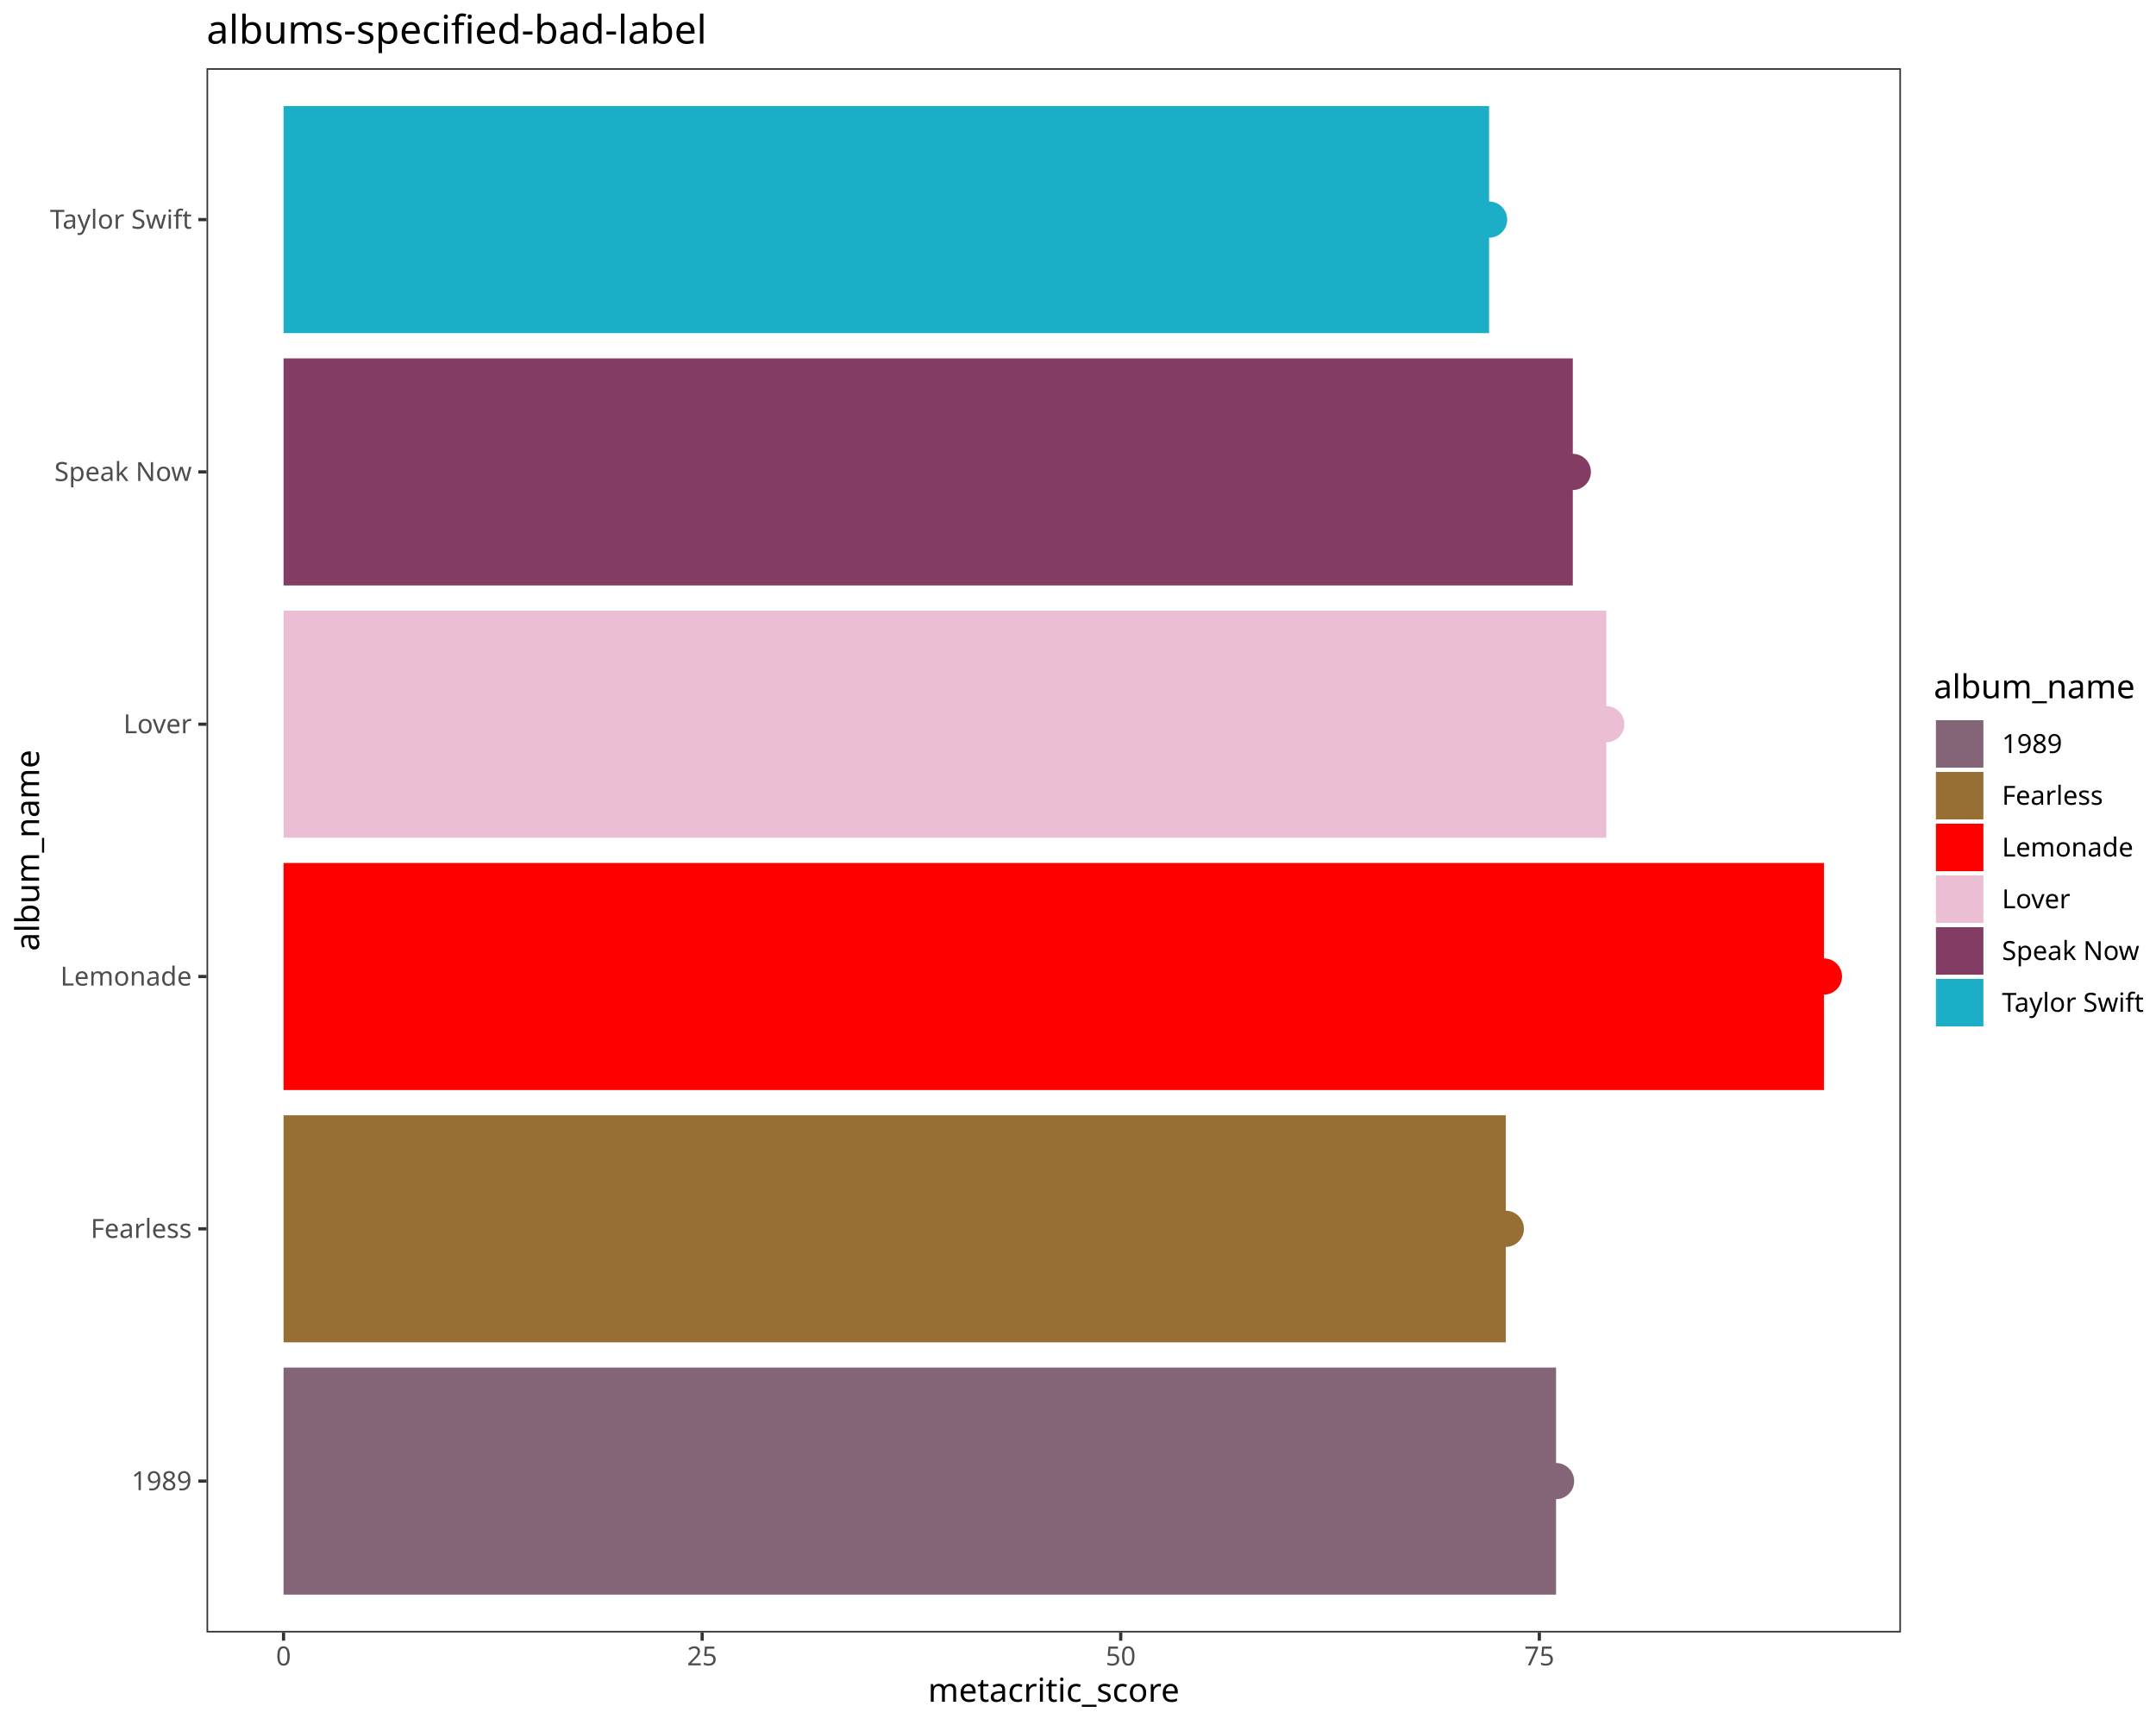
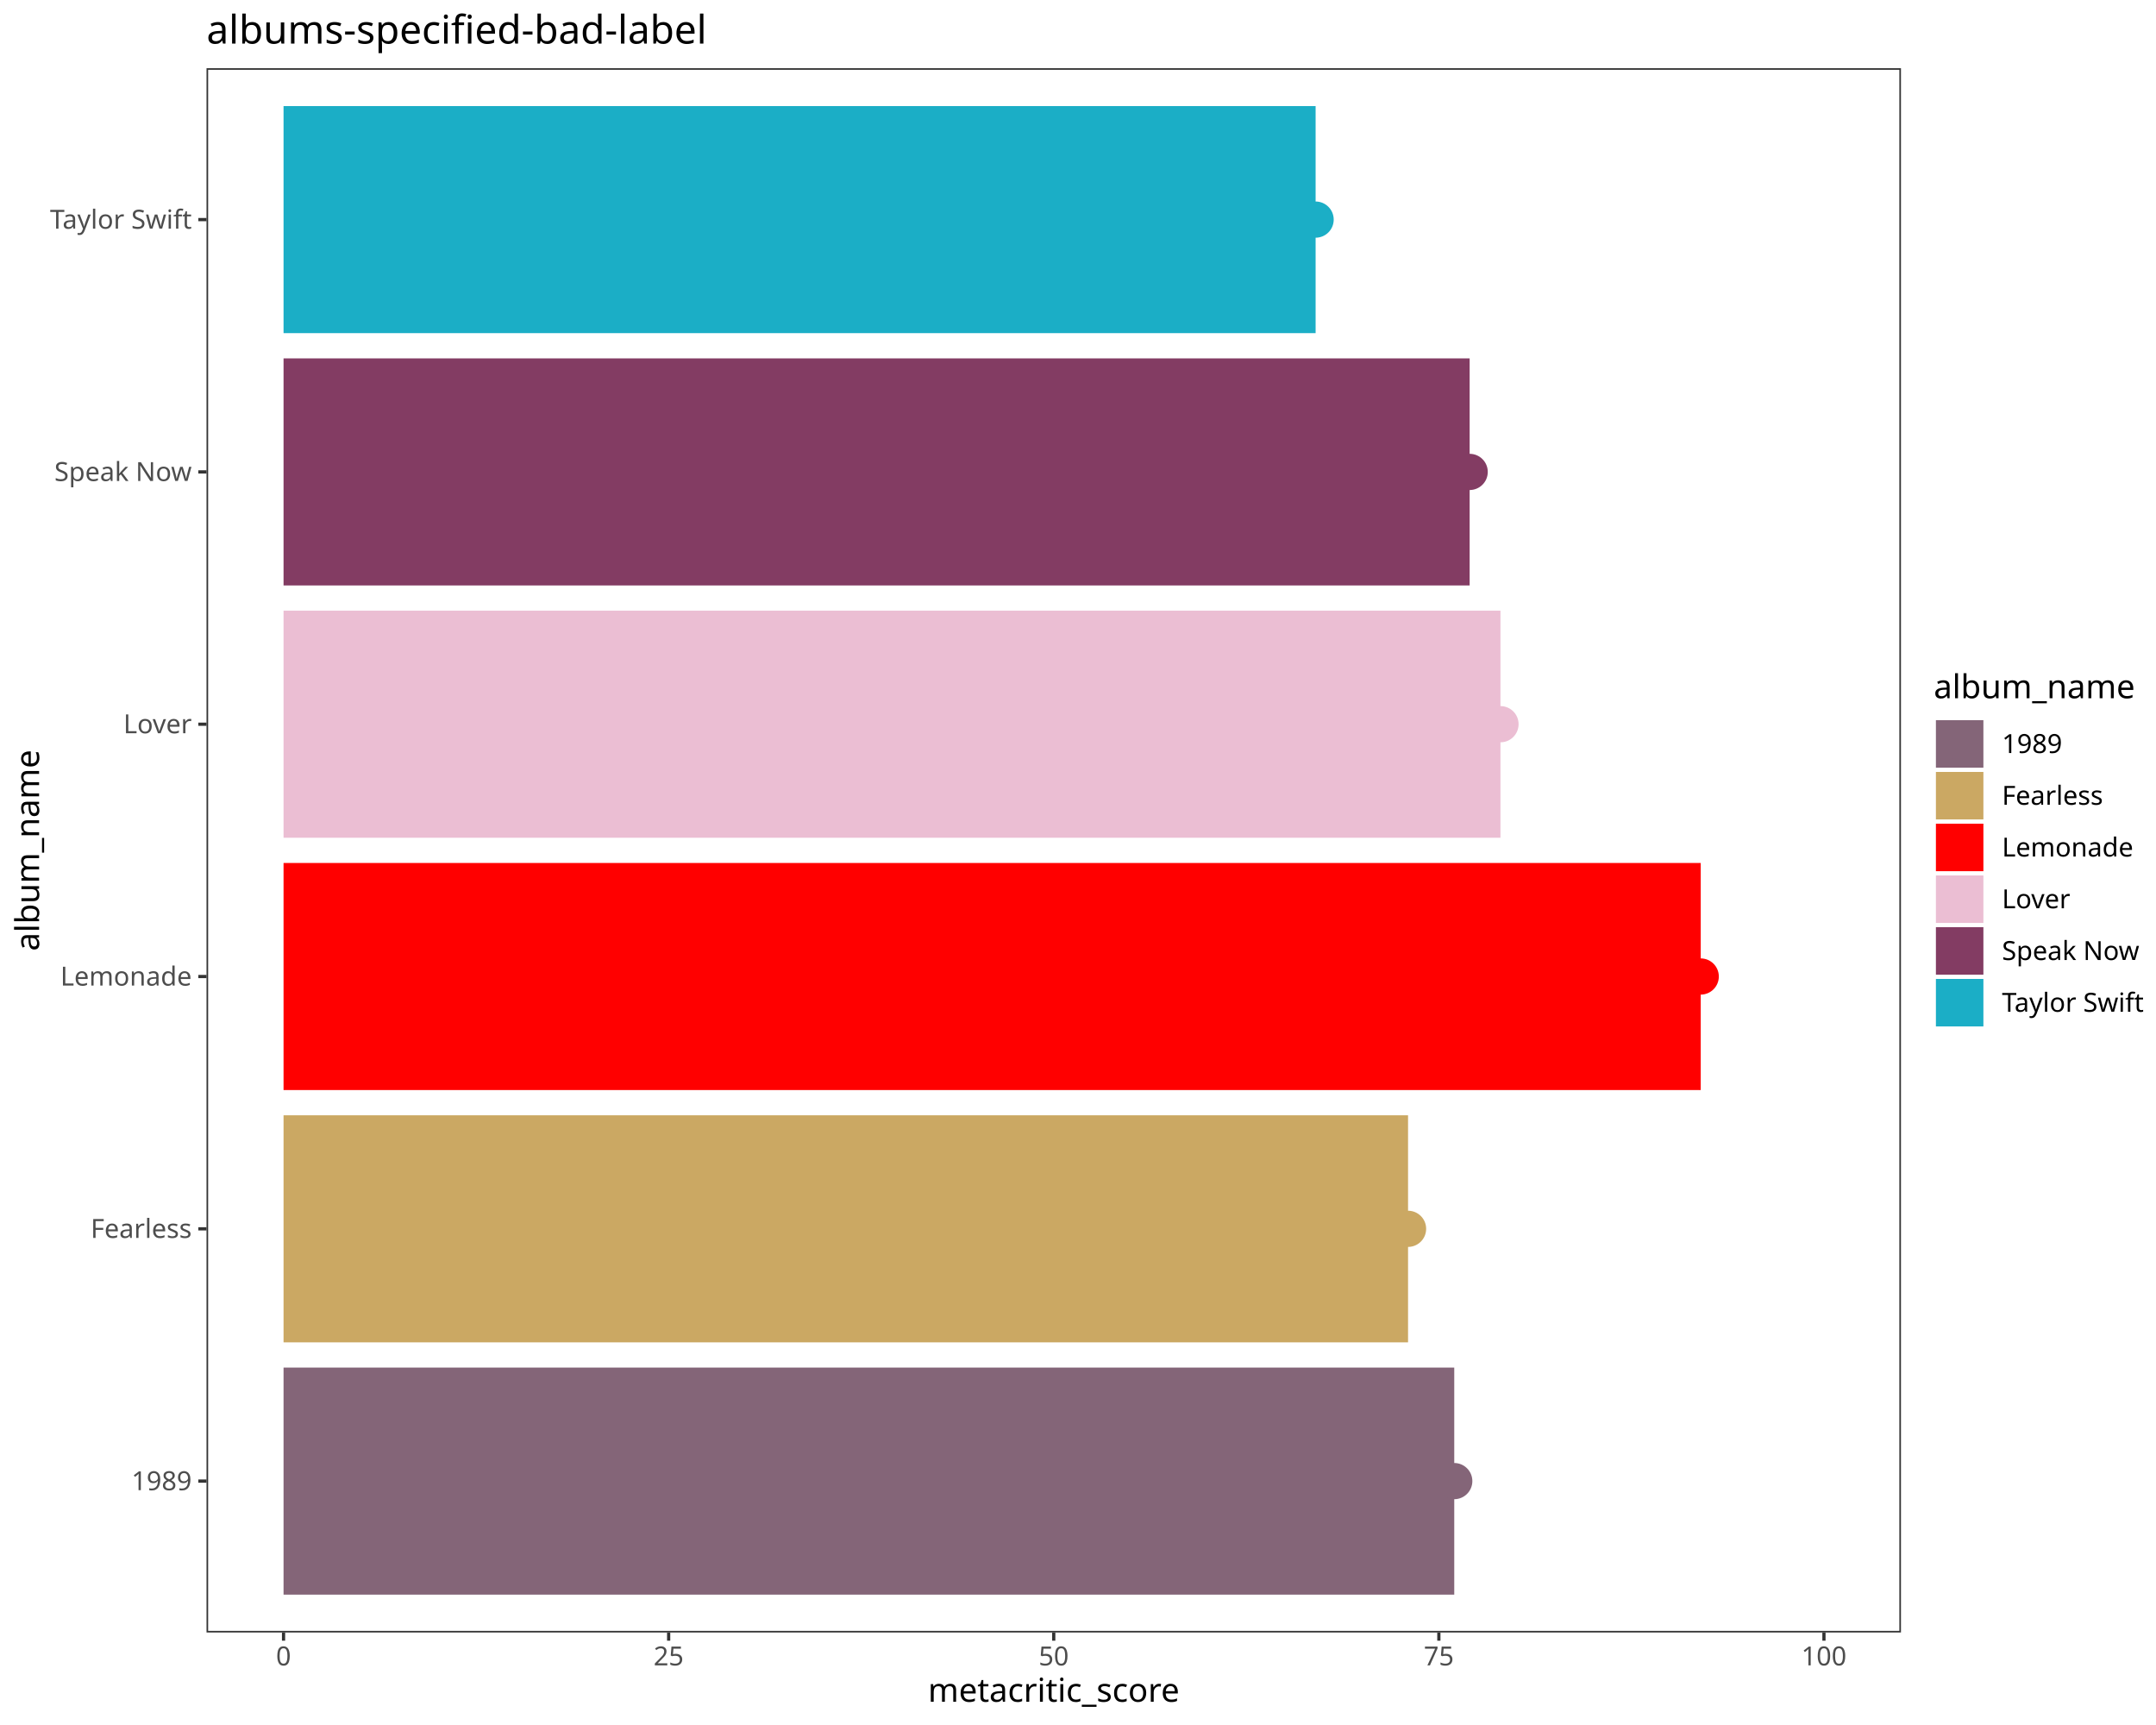
<svg xmlns="http://www.w3.org/2000/svg" class="svglite" data-engine-version="2.0" width="720.00pt" height="576.00pt" viewBox="0 0 720.00 576.00">
  <defs>
    <style type="text/css">
    .svglite line, .svglite polyline, .svglite polygon, .svglite path, .svglite rect, .svglite circle {
      fill: none;
      stroke: #000000;
      stroke-linecap: round;
      stroke-linejoin: round;
      stroke-miterlimit: 10.00;
    }
  </style>
  </defs>
  <rect width="100%" height="100%" style="stroke: none; fill: #FFFFFF;" />
  <defs>
    <clipPath id="cpMC4wMHw3MjAuMDB8MC4wMHw1NzYuMDA=">
      <rect x="0.00" y="0.00" width="720.00" height="576.00" />
    </clipPath>
  </defs>
  <g clip-path="url(#cpMC4wMHw3MjAuMDB8MC4wMHw1NzYuMDA=)">
    <rect x="0.00" y="0.00" width="720.00" height="576.00" style="stroke-width: 1.07; stroke: #FFFFFF; fill: #FFFFFF;" />
  </g>
  <defs>
    <clipPath id="cpNjguOTd8NjM0LjgzfDIyLjc4fDU0NS4xMQ==">
      <rect x="68.97" y="22.78" width="565.86" height="522.33" />
    </clipPath>
  </defs>
  <g clip-path="url(#cpNjguOTd8NjM0LjgzfDIyLjc4fDU0NS4xMQ==)">
    <rect x="68.97" y="22.78" width="565.86" height="522.33" style="stroke-width: 1.07; stroke: none; fill: #FFFFFF;" />
-     <rect x="94.69" y="35.42" width="402.59" height="75.82" style="stroke-width: 1.07; stroke: none; stroke-linecap: square; stroke-linejoin: miter; fill: #1BAEC6;" />
-     <rect x="94.69" y="203.91" width="441.73" height="75.82" style="stroke-width: 1.07; stroke: none; stroke-linecap: square; stroke-linejoin: miter; fill: #EBBED3;" />
-     <rect x="94.69" y="372.41" width="408.18" height="75.82" style="stroke-width: 1.07; stroke: none; stroke-linecap: square; stroke-linejoin: miter; fill: #976F34;" />
-     <rect x="94.69" y="119.67" width="430.55" height="75.82" style="stroke-width: 1.07; stroke: none; stroke-linecap: square; stroke-linejoin: miter; fill: #833C63;" />
-     <rect x="94.69" y="456.65" width="424.96" height="75.82" style="stroke-width: 1.07; stroke: none; stroke-linecap: square; stroke-linejoin: miter; fill: #846578;" />
-     <rect x="94.69" y="288.16" width="514.42" height="75.82" style="stroke-width: 1.07; stroke: none; stroke-linecap: square; stroke-linejoin: miter; fill: #FF0000;" />
-     <circle cx="497.28" cy="73.33" r="5.69" style="stroke-width: 0.71; stroke: #1BAEC6; fill: #1BAEC6;" />
-     <circle cx="536.42" cy="241.82" r="5.69" style="stroke-width: 0.71; stroke: #EBBED3; fill: #EBBED3;" />
-     <circle cx="502.87" cy="410.32" r="5.69" style="stroke-width: 0.71; stroke: #976F34; fill: #976F34;" />
-     <circle cx="525.24" cy="157.58" r="5.69" style="stroke-width: 0.71; stroke: #833C63; fill: #833C63;" />
-     <circle cx="519.65" cy="494.56" r="5.69" style="stroke-width: 0.71; stroke: #846578; fill: #846578;" />
-     <circle cx="609.11" cy="326.07" r="5.69" style="stroke-width: 0.71; stroke: #FF0000; fill: #FF0000;" />
+     <rect x="94.69" y="35.42" width="344.66" height="75.82" style="stroke-width: 1.07; stroke: none; stroke-linecap: square; stroke-linejoin: miter; fill: #1BAEC6;" />
+     <rect x="94.69" y="203.91" width="406.39" height="75.82" style="stroke-width: 1.07; stroke: none; stroke-linecap: square; stroke-linejoin: miter; fill: #EBBED3;" />
+     <rect x="94.69" y="372.41" width="375.53" height="75.82" style="stroke-width: 1.07; stroke: none; stroke-linecap: square; stroke-linejoin: miter; fill: #CBA863;" />
+     <rect x="94.69" y="119.67" width="396.10" height="75.82" style="stroke-width: 1.07; stroke: none; stroke-linecap: square; stroke-linejoin: miter; fill: #833C63;" />
+     <rect x="94.69" y="456.65" width="390.96" height="75.82" style="stroke-width: 1.07; stroke: none; stroke-linecap: square; stroke-linejoin: miter; fill: #846578;" />
+     <rect x="94.69" y="288.16" width="473.27" height="75.82" style="stroke-width: 1.07; stroke: none; stroke-linecap: square; stroke-linejoin: miter; fill: #FF0000;" />
+     <circle cx="439.35" cy="73.33" r="5.69" style="stroke-width: 0.71; stroke: #1BAEC6; fill: #1BAEC6;" />
+     <circle cx="501.09" cy="241.82" r="5.69" style="stroke-width: 0.71; stroke: #EBBED3; fill: #EBBED3;" />
+     <circle cx="470.22" cy="410.32" r="5.69" style="stroke-width: 0.71; stroke: #CBA863; fill: #CBA863;" />
+     <circle cx="490.80" cy="157.58" r="5.69" style="stroke-width: 0.71; stroke: #833C63; fill: #833C63;" />
+     <circle cx="485.65" cy="494.56" r="5.69" style="stroke-width: 0.71; stroke: #846578; fill: #846578;" />
+     <circle cx="567.96" cy="326.07" r="5.69" style="stroke-width: 0.71; stroke: #FF0000; fill: #FF0000;" />
    <rect x="68.97" y="22.78" width="565.86" height="522.33" style="stroke-width: 1.07; stroke: #333333;" />
  </g>
  <g clip-path="url(#cpMC4wMHw3MjAuMDB8MC4wMHw1NzYuMDA=)">
    <text x="64.04" y="497.59" text-anchor="end" style="font-size: 8.80px; fill: #4D4D4D; font-family: sans;" textLength="19.58px" lengthAdjust="spacingAndGlyphs">1989</text>
    <text x="64.04" y="413.35" text-anchor="end" style="font-size: 8.80px; fill: #4D4D4D; font-family: sans;" textLength="33.75px" lengthAdjust="spacingAndGlyphs">Fearless</text>
    <text x="64.04" y="329.10" text-anchor="end" style="font-size: 8.80px; fill: #4D4D4D; font-family: sans;" textLength="41.60px" lengthAdjust="spacingAndGlyphs">Lemonade</text>
    <text x="64.04" y="244.85" text-anchor="end" style="font-size: 8.80px; fill: #4D4D4D; font-family: sans;" textLength="22.02px" lengthAdjust="spacingAndGlyphs">Lover</text>
    <text x="64.04" y="160.61" text-anchor="end" style="font-size: 8.80px; fill: #4D4D4D; font-family: sans;" textLength="45.01px" lengthAdjust="spacingAndGlyphs">Speak Now</text>
    <text x="64.04" y="76.36" text-anchor="end" style="font-size: 8.80px; fill: #4D4D4D; font-family: sans;" textLength="45.97px" lengthAdjust="spacingAndGlyphs">Taylor Swift</text>
    <polyline points="66.23,494.56 68.97,494.56 " style="stroke-width: 1.07; stroke: #333333; stroke-linecap: butt;" />
    <polyline points="66.23,410.32 68.97,410.32 " style="stroke-width: 1.07; stroke: #333333; stroke-linecap: butt;" />
    <polyline points="66.23,326.07 68.97,326.07 " style="stroke-width: 1.07; stroke: #333333; stroke-linecap: butt;" />
    <polyline points="66.23,241.82 68.97,241.82 " style="stroke-width: 1.07; stroke: #333333; stroke-linecap: butt;" />
    <polyline points="66.23,157.58 68.97,157.58 " style="stroke-width: 1.07; stroke: #333333; stroke-linecap: butt;" />
    <polyline points="66.23,73.33 68.97,73.33 " style="stroke-width: 1.07; stroke: #333333; stroke-linecap: butt;" />
    <polyline points="94.69,547.85 94.69,545.11 " style="stroke-width: 1.07; stroke: #333333; stroke-linecap: butt;" />
-     <polyline points="234.48,547.85 234.48,545.11 " style="stroke-width: 1.07; stroke: #333333; stroke-linecap: butt;" />
-     <polyline points="374.27,547.85 374.27,545.11 " style="stroke-width: 1.07; stroke: #333333; stroke-linecap: butt;" />
-     <polyline points="514.06,547.85 514.06,545.11 " style="stroke-width: 1.07; stroke: #333333; stroke-linecap: butt;" />
+     <polyline points="223.30,547.85 223.30,545.11 " style="stroke-width: 1.07; stroke: #333333; stroke-linecap: butt;" />
+     <polyline points="351.90,547.85 351.90,545.11 " style="stroke-width: 1.07; stroke: #333333; stroke-linecap: butt;" />
+     <polyline points="480.51,547.85 480.51,545.11 " style="stroke-width: 1.07; stroke: #333333; stroke-linecap: butt;" />
+     <polyline points="609.11,547.85 609.11,545.11 " style="stroke-width: 1.07; stroke: #333333; stroke-linecap: butt;" />
    <text x="94.69" y="556.10" text-anchor="middle" style="font-size: 8.80px; fill: #4D4D4D; font-family: sans;" textLength="4.89px" lengthAdjust="spacingAndGlyphs">0</text>
-     <text x="234.48" y="556.10" text-anchor="middle" style="font-size: 8.80px; fill: #4D4D4D; font-family: sans;" textLength="9.79px" lengthAdjust="spacingAndGlyphs">25</text>
-     <text x="374.27" y="556.10" text-anchor="middle" style="font-size: 8.80px; fill: #4D4D4D; font-family: sans;" textLength="9.79px" lengthAdjust="spacingAndGlyphs">50</text>
-     <text x="514.06" y="556.10" text-anchor="middle" style="font-size: 8.80px; fill: #4D4D4D; font-family: sans;" textLength="9.79px" lengthAdjust="spacingAndGlyphs">75</text>
+     <text x="223.30" y="556.10" text-anchor="middle" style="font-size: 8.80px; fill: #4D4D4D; font-family: sans;" textLength="9.79px" lengthAdjust="spacingAndGlyphs">25</text>
+     <text x="351.90" y="556.10" text-anchor="middle" style="font-size: 8.80px; fill: #4D4D4D; font-family: sans;" textLength="9.79px" lengthAdjust="spacingAndGlyphs">50</text>
+     <text x="480.51" y="556.10" text-anchor="middle" style="font-size: 8.80px; fill: #4D4D4D; font-family: sans;" textLength="9.79px" lengthAdjust="spacingAndGlyphs">75</text>
+     <text x="609.11" y="556.10" text-anchor="middle" style="font-size: 8.80px; fill: #4D4D4D; font-family: sans;" textLength="14.68px" lengthAdjust="spacingAndGlyphs">100</text>
    <text x="351.90" y="568.24" text-anchor="middle" style="font-size: 11.00px; font-family: sans;" textLength="80.10px" lengthAdjust="spacingAndGlyphs">metacritic_score</text>
    <text transform="translate(13.05,283.95) rotate(-90)" text-anchor="middle" style="font-size: 11.00px; font-family: sans;" textLength="63.60px" lengthAdjust="spacingAndGlyphs">album_name</text>
    <rect x="645.79" y="224.44" width="68.73" height="119.01" style="stroke-width: 1.07; stroke: none; fill: #FFFFFF;" />
    <text x="645.79" y="233.15" style="font-size: 11.00px; font-family: sans;" textLength="63.60px" lengthAdjust="spacingAndGlyphs">album_name</text>
    <rect x="645.79" y="239.77" width="17.28" height="17.28" style="stroke-width: 1.07; stroke: none; fill: #FFFFFF;" />
    <rect x="646.50" y="240.48" width="15.86" height="15.86" style="stroke-width: 1.07; stroke: none; stroke-linecap: square; stroke-linejoin: miter; fill: #846578;" />
    <circle cx="654.43" cy="248.41" r="5.69" style="stroke-width: 0.71; stroke: #846578; fill: #846578;" />
    <rect x="645.79" y="257.05" width="17.28" height="17.28" style="stroke-width: 1.07; stroke: none; fill: #FFFFFF;" />
-     <rect x="646.50" y="257.76" width="15.86" height="15.86" style="stroke-width: 1.07; stroke: none; stroke-linecap: square; stroke-linejoin: miter; fill: #976F34;" />
-     <circle cx="654.43" cy="265.69" r="5.69" style="stroke-width: 0.71; stroke: #976F34; fill: #976F34;" />
+     <rect x="646.50" y="257.76" width="15.86" height="15.86" style="stroke-width: 1.07; stroke: none; stroke-linecap: square; stroke-linejoin: miter; fill: #CBA863;" />
+     <circle cx="654.43" cy="265.69" r="5.69" style="stroke-width: 0.71; stroke: #CBA863; fill: #CBA863;" />
    <rect x="645.79" y="274.33" width="17.28" height="17.28" style="stroke-width: 1.07; stroke: none; fill: #FFFFFF;" />
    <rect x="646.50" y="275.04" width="15.86" height="15.86" style="stroke-width: 1.07; stroke: none; stroke-linecap: square; stroke-linejoin: miter; fill: #FF0000;" />
    <circle cx="654.43" cy="282.97" r="5.69" style="stroke-width: 0.71; stroke: #FF0000; fill: #FF0000;" />
    <rect x="645.79" y="291.61" width="17.28" height="17.28" style="stroke-width: 1.07; stroke: none; fill: #FFFFFF;" />
    <rect x="646.50" y="292.32" width="15.86" height="15.86" style="stroke-width: 1.07; stroke: none; stroke-linecap: square; stroke-linejoin: miter; fill: #EBBED3;" />
    <circle cx="654.43" cy="300.25" r="5.69" style="stroke-width: 0.71; stroke: #EBBED3; fill: #EBBED3;" />
    <rect x="645.79" y="308.89" width="17.28" height="17.28" style="stroke-width: 1.07; stroke: none; fill: #FFFFFF;" />
    <rect x="646.50" y="309.60" width="15.86" height="15.86" style="stroke-width: 1.07; stroke: none; stroke-linecap: square; stroke-linejoin: miter; fill: #833C63;" />
    <circle cx="654.43" cy="317.53" r="5.69" style="stroke-width: 0.71; stroke: #833C63; fill: #833C63;" />
    <rect x="645.79" y="326.17" width="17.28" height="17.28" style="stroke-width: 1.07; stroke: none; fill: #FFFFFF;" />
    <rect x="646.50" y="326.88" width="15.86" height="15.86" style="stroke-width: 1.07; stroke: none; stroke-linecap: square; stroke-linejoin: miter; fill: #1BAEC6;" />
    <circle cx="654.43" cy="334.81" r="5.69" style="stroke-width: 0.71; stroke: #1BAEC6; fill: #1BAEC6;" />
    <text x="668.55" y="251.44" style="font-size: 8.80px; font-family: sans;" textLength="19.58px" lengthAdjust="spacingAndGlyphs">1989</text>
    <text x="668.55" y="268.72" style="font-size: 8.80px; font-family: sans;" textLength="33.75px" lengthAdjust="spacingAndGlyphs">Fearless</text>
    <text x="668.55" y="286.00" style="font-size: 8.80px; font-family: sans;" textLength="41.60px" lengthAdjust="spacingAndGlyphs">Lemonade</text>
    <text x="668.55" y="303.28" style="font-size: 8.80px; font-family: sans;" textLength="22.02px" lengthAdjust="spacingAndGlyphs">Lover</text>
    <text x="668.55" y="320.56" style="font-size: 8.80px; font-family: sans;" textLength="45.01px" lengthAdjust="spacingAndGlyphs">Speak Now</text>
    <text x="668.55" y="337.84" style="font-size: 8.80px; font-family: sans;" textLength="45.97px" lengthAdjust="spacingAndGlyphs">Taylor Swift</text>
    <text x="68.97" y="14.56" style="font-size: 13.20px; font-family: sans;" textLength="157.77px" lengthAdjust="spacingAndGlyphs">albums-specified-bad-label</text>
  </g>
</svg>
